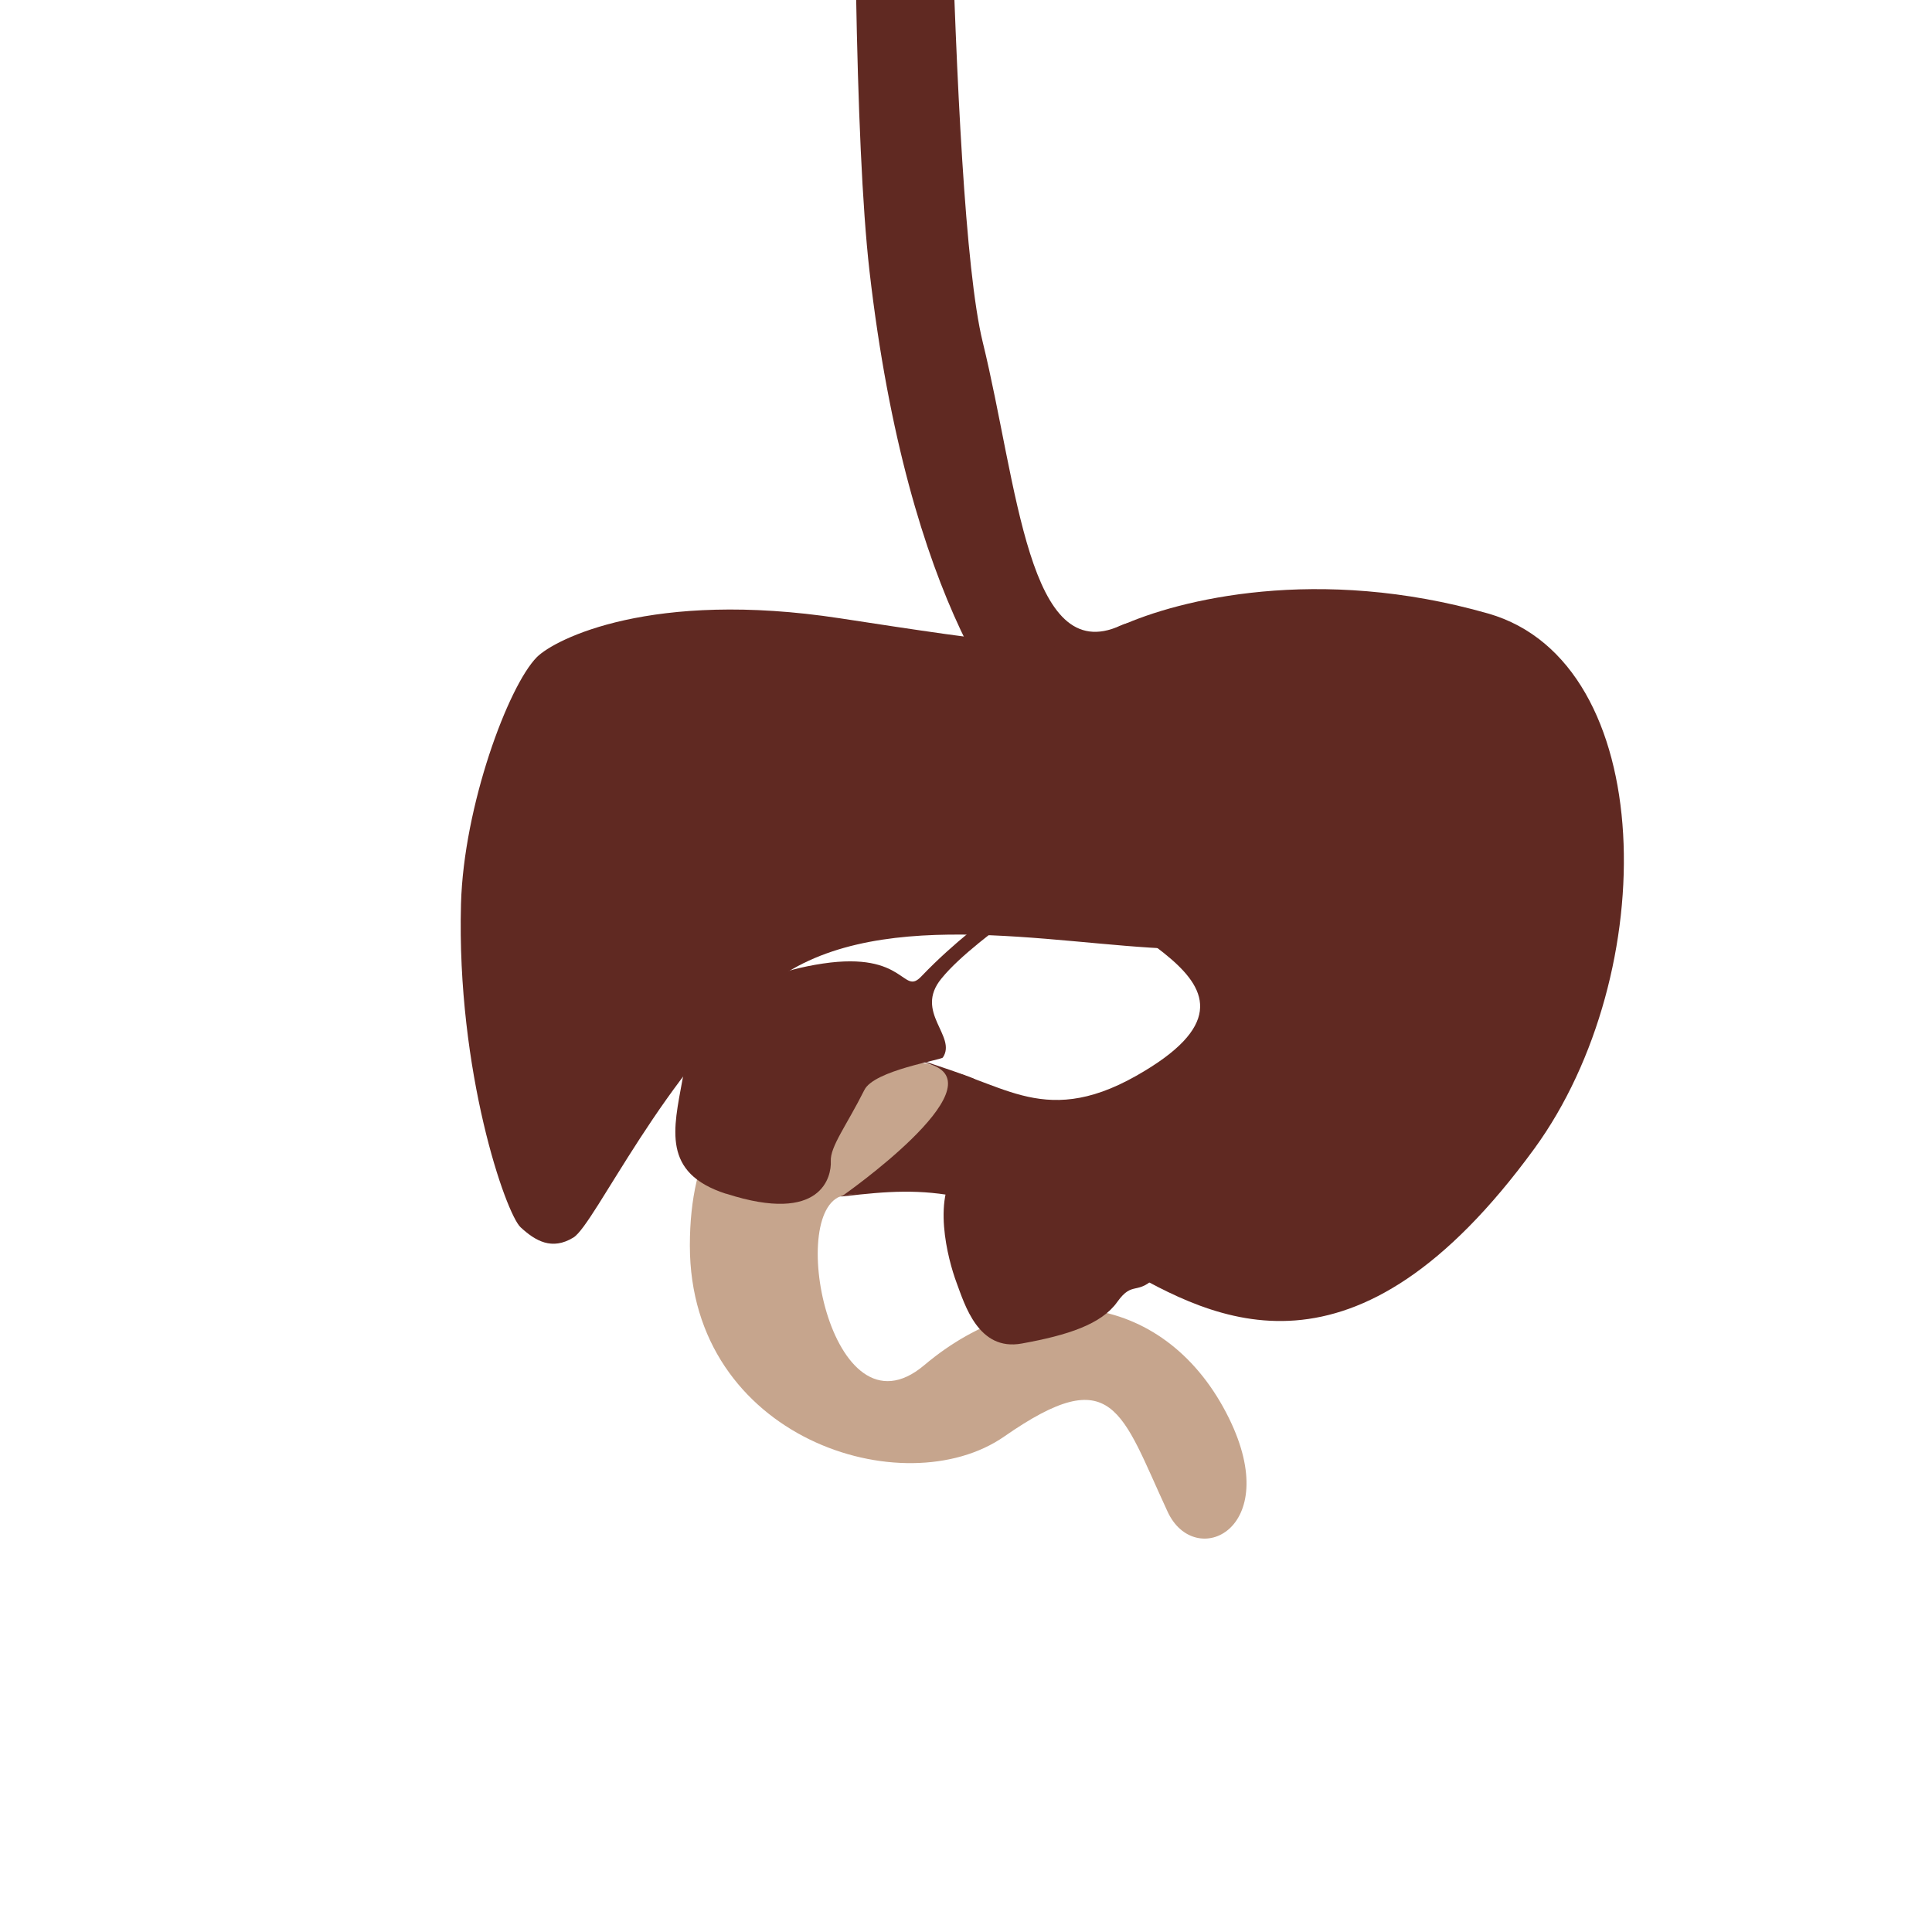
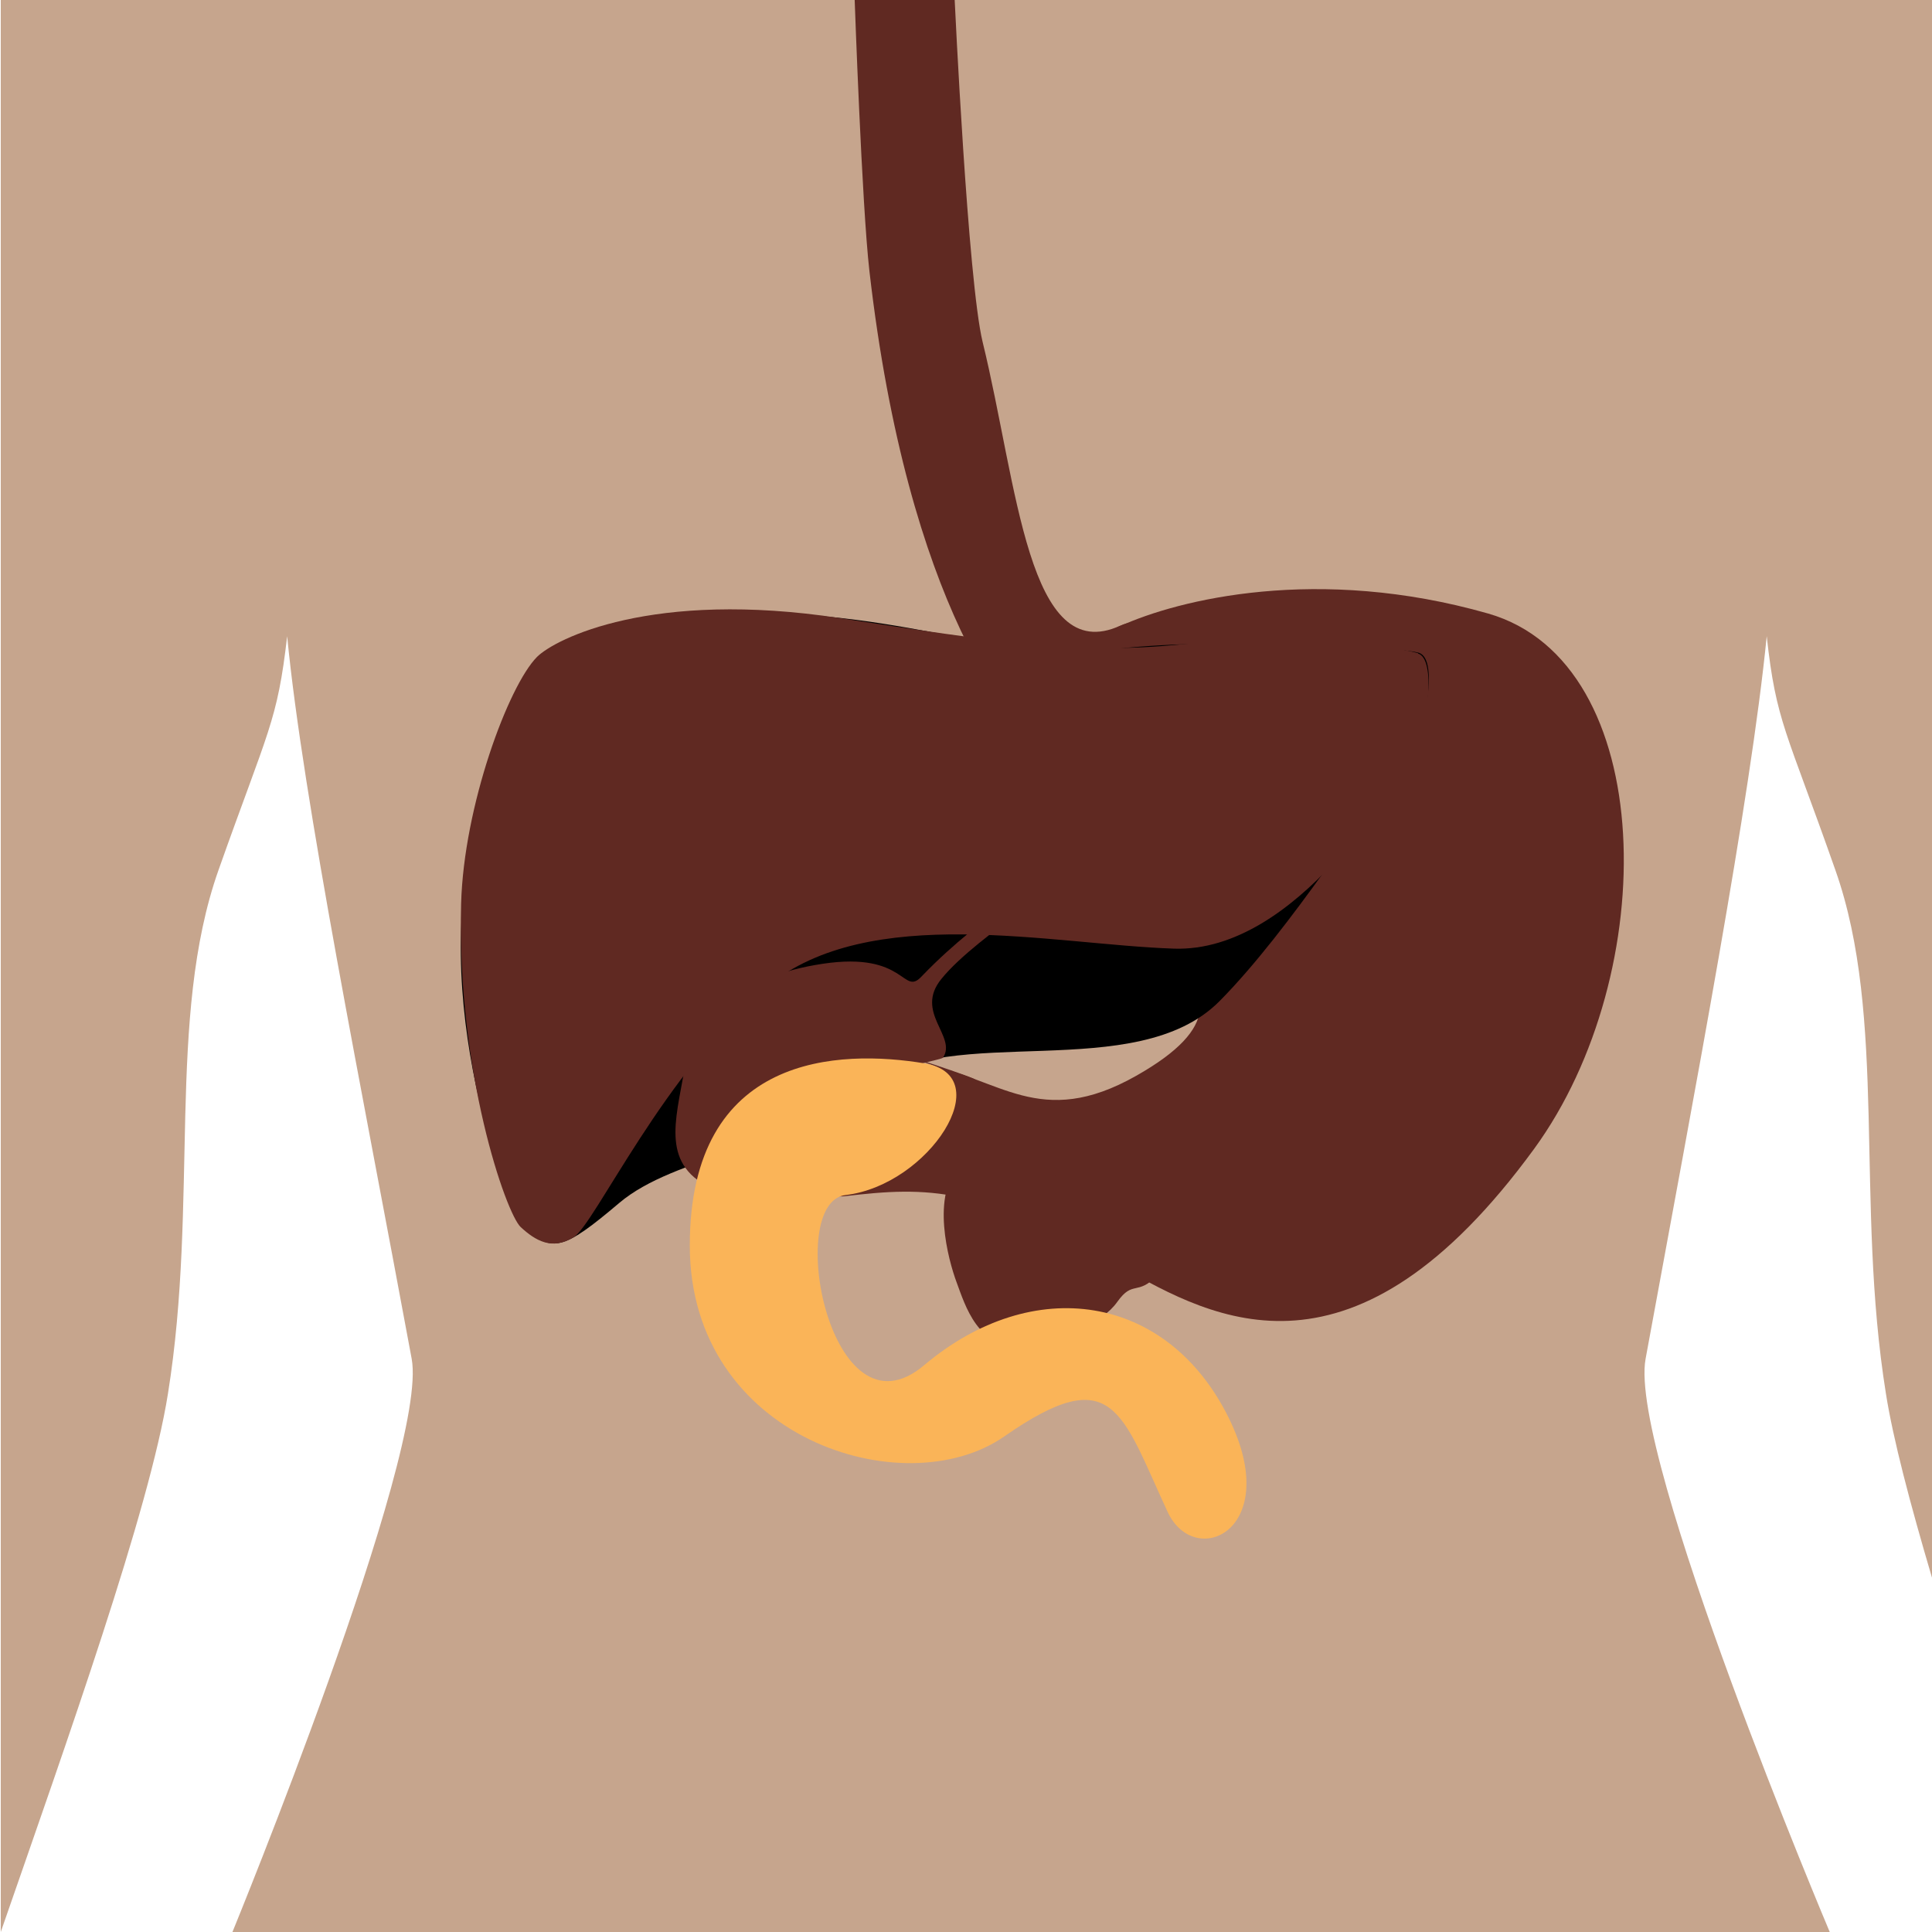
- <svg xmlns="http://www.w3.org/2000/svg" viewBox="0 0 512 512">
+ <svg xmlns="http://www.w3.org/2000/svg" id="Layer_1" version="1.1" viewBox="0 0 512 512">
  <defs>
    <style>
-       .cls-1, .cls-2 {
+       .st0 {
+         fill: #c6a58d;
+       }
+ 
+       .st1, .st2 {
        fill: #602922;
      }

-       .cls-3 {
-         fill: rgba(96, 41, 34, 0);
+       .st3 {
+         fill: #fab458;
      }

-       .cls-4 {
-         fill: #c6a58d;
-       }
- 
-       .cls-4, .cls-2 {
+       .st3, .st2 {
        isolation: isolate;
      }
    </style>
  </defs>
-   <g id="Layer_2" data-name="Layer 2">
-     <path id="Stomach" class="cls-2" d="M296.92,165.9c15.4-7,52.3-16.2,97.5-3.3,45.2,13,46,95.4,12.2,141.8-47.7,65.4-84.6,45.6-109.7,31.2-37.1-21.3-50.9-21.2-73-18.6-16.3,1.9-1.5-38.6,20.9-34.9,19.9,3.3,30.7,17.5,56.3,3,45.8-25.9-15.8-38.3-16.2-55-.3-16.7,2.5-26-6.8-30.9s-5.7-22.2,18.9-33.4h-.1v.1Z" />
-     <path id="Esophagus" class="cls-2" d="M250.92-219.8s-2,102.5-1,103.4,1.2,169,10.5,207c9.3,38,12,86.4,36.5,75.2,15.4-7-9.6,38.4-18.9,33.4s-37.4-38.6-47.6-127.4c-7.8-68.3-1.8-291.7-1.8-291.7h22.3v.1Z" />
-     <path id="Duodenum" class="cls-4" d="M224.12,316.7c-16.3,1.9-4.1,66.1,20.8,45.1,28.8-24.3,64.5-19.1,80.8,14.1,14.5,29.6-9.1,40.3-16.3,24.7-12.3-26.5-14.3-40.1-43.3-19.9-26.5,18.4-83.3.5-83.3-50.6s39.8-52,62.2-48.3c19.9,3.3,1.2,32.3-20.9,34.9h0Z" />
-     <path id="Pyloric_Sphincter" data-name="Pyloric Sphincter" class="cls-2" d="M238.52,315.1c-6.3.4-15.1,1.7-15.1,1.7,0,0,40.9-28.6,23.5-34.6s6.9,1.8,11,3.6c7,2.9-10.9,28.8-19.4,29.3Z" />
+   <path id="BodyBase" class="st0" d="M512,418.1c-5.8-19.6-10.3-36.7-12.2-48.7-8.2-51,.4-99.7-13.4-138.8-13.1-37.3-15.7-39.2-18.2-62-4.3,43.4-19,120.1-32.1,191.5-4.7,25.3,48.8,151.9,48.8,151.9H61.6s52.1-127,47.5-151.9c-13.2-71.4-28.8-148.1-33-191.5-2.6,22.7-5,24.7-18.2,62-13.8,39.1-5.2,87.8-13.4,138.8-4.9,30.8-26.7,91.9-44.3,142.6V0c-.1,0,511.9,0,511.9,0v418.1Z" />
+   <g id="Layer_2">
+     <path id="Stomach" class="st2" d="M296.9,165.9c15.4-7,52.3-16.2,97.5-3.3,45.2,13,46,95.4,12.2,141.8-47.7,65.4-84.6,45.6-109.7,31.2-37.1-21.3-50.9-21.2-73-18.6-16.3,1.9-1.5-38.6,20.9-34.9,19.9,3.3,30.7,17.5,56.3,3,45.8-25.9-15.8-38.3-16.2-55-.3-16.7,2.5-26-6.8-30.9s-5.7-22.2,18.9-33.4h-.1q0,.1,0,0Z" />
+     <path id="Esophagus" class="st2" d="M253,0s3.5,74.5,7.4,90.6c9.3,38,12,86.4,36.5,75.2,15.4-7-9.6,38.4-18.9,33.4s-37.4-38.6-47.6-127.4c-2-17.5-3.9-71.8-3.9-71.8h26.5Z" />
+     <path id="Pyloric_Sphincter" class="st2" d="M238.5,315.1c-6.3.4-15.1,1.7-15.1,1.7,0,0,40.9-28.6,23.5-34.6s6.9,1.8,11,3.6c7,2.9-10.9,28.8-19.4,29.3h0Z" />
  </g>
  <g id="Lower">
-     <path id="Lower_Esophageal_Sphincter" data-name="Lower Esophageal Sphincter" class="cls-2" d="M300.48,164.82s4.3,6.9-11,27.3-9.7,9.2-12.3,7.9c-4.1-2.1-8.6-7.5-8.6-7.5,0,0,7.9-7.2,11.1-11.1s6.4-13.6,6.4-13.6c0,0,3,1,6.6,0s7.7-2.8,7.7-2.8v-.2h.1Z" />
-     <path id="Layer_30" data-name="Layer 30" class="cls-3" d="M138.27,325.25c-1.3-1.1-24.9-54.9-12.7-104.6,12.2-49.7,17.8-53.6,63-57.4s76.2,12.5,105,9,76.3-1,82.4.8c5.7,1.7,1,22.7-2.7,27.2-10.9,13.2-31.2,46-50.1,65.1-22.2,22.4-71.4,5.3-93,22.3s-51.1,18.5-66.1,31.2-17.7,13.2-25.8,6.3h0v.1Z" />
+     <path id="Lower_Esophageal_Sphincter" class="st2" d="M300.5,164.8s4.3,6.9-11,27.3-9.7,9.2-12.3,7.9c-4.1-2.1-8.6-7.5-8.6-7.5,0,0,7.9-7.2,11.1-11.1s6.4-13.6,6.4-13.6c0,0,3,1,6.6,0s7.7-2.8,7.7-2.8v-.2h.1,0Z" />
+     <path id="Layer_30" d="M138.3,325.2c-1.3-1.1-24.9-54.9-12.7-104.6,12.2-49.7,17.8-53.6,63-57.4s76.2,12.5,105,9,76.3-1,82.4.8c5.7,1.7,1,22.7-2.7,27.2-10.9,13.2-31.2,46-50.1,65.1-22.2,22.4-71.4,5.3-93,22.3s-51.1,18.5-66.1,31.2-17.7,13.2-25.8,6.3h0q0,.1,0,.1Z" />
    <g id="Pancreas">
-       <path class="cls-1" d="M254.57,308.65c8-8,18.4-3.6,24.7-7.2s16.3-1.7,22.6-1.7,17.7,7.4,21.5,5.3,20.7,2.4,27.1,1.4,16.3,5.5,21,3.5,6.6,1.8,13.1-.6,14.6-1.8,8.1,5.9-26.3,11.5-29,14.7c-2.7,3.1-14.8-2.1-20.1,2s-17.4-3.8-21.2.8-10.1-.4-15.6,5.2c-5.5,5.7-6.5,1.2-10.7,7.1s-13.1,8.8-25.3,11c-11.5,2.1-15.1-10.3-17.3-16.2s-6.9-23.2,1-31.2h.1Z" />
-       <path class="cls-1" d="M263.27,309.15c6.3-3.4,12.9-4.3,20.6-3.9s21.4,4.7,28,4.9,12.1-2.6,18.3-.8,13.4,3.1,19.6,4.6-5.2,3.1-13.3.7-20.1-3.1-23.7-1-19.5-4.3-23.9-1.5-18.1-5.2-24.2,0-6.2-.7-1.6-3.2h0l.2.2h0Z" />
+       <path class="st1" d="M254.6,308.6c8-8,18.4-3.6,24.7-7.2s16.3-1.7,22.6-1.7,17.7,7.4,21.5,5.3,20.7,2.4,27.1,1.4,16.3,5.5,21,3.5,6.6,1.8,13.1-.6,14.6-1.8,8.1,5.9-26.3,11.5-29,14.7c-2.7,3.1-14.8-2.1-20.1,2s-17.4-3.8-21.2.8-10.1-.4-15.6,5.2c-5.5,5.7-6.5,1.2-10.7,7.1s-13.1,8.8-25.3,11c-11.5,2.1-15.1-10.3-17.3-16.2s-6.9-23.2,1-31.2h.1,0Z" />
+       <path class="st1" d="M263.3,309.1c6.3-3.4,12.9-4.3,20.6-3.9s21.4,4.7,28,4.9,12.1-2.6,18.3-.8,13.4,3.1,19.6,4.6-5.2,3.1-13.3.7-20.1-3.1-23.7-1-19.5-4.3-23.9-1.5-18.1-5.2-24.2,0-6.2-.7-1.6-3.2h0l.2.2h0Z" />
    </g>
-     <path id="Gallbladder" class="cls-1" d="M192.37,316.35c-17-5.5-13.9-17.1-11.5-30.3,3-16.5,15.1-27.4,37.2-30.7s21.1,8.7,26.1,3.4c9.2-9.6,17.1-14.9,20.8-18.4,5.6-5.4,10.5-3,4.4,1.8-5,3.9-14.9,11-19.9,17.2-7.3,8.9,4.2,15.2.4,20.9-.5.7-18.2,3.4-20.8,8.6-4.7,9.4-9.1,15-8.9,18.9s-2.3,16.8-27.7,8.6h-.1Z" />
-     <path id="Liver" class="cls-1" d="M375.77,173.25c4.7,1.3,2.9,18.7-1.4,26.4s-30.8,52.9-63.3,51.8-80.6-12.3-107.8,10-45.6,63-51.3,66.5-10.1.9-14-2.7-17-41.2-15.8-85.7c.7-25.9,12.5-57.7,20.1-65.4,4.8-4.8,30.5-17.9,80.3-10.3,41.1,6.3,63.5,9.7,90,7s53.2-.5,63.2,2.3h0v.1Z" />
+     <path id="Gallbladder" class="st1" d="M192.4,316.4c-17-5.5-13.9-17.1-11.5-30.3,3-16.5,15.1-27.4,37.2-30.7s21.1,8.7,26.1,3.4c9.2-9.6,17.1-14.9,20.8-18.4,5.6-5.4,10.5-3,4.4,1.8-5,3.9-14.9,11-19.9,17.2-7.3,8.9,4.2,15.2.4,20.9-.5.7-18.2,3.4-20.8,8.6-4.7,9.4-9.1,15-8.9,18.9s-2.3,16.8-27.7,8.6h-.1Z" />
+     <path id="Liver" class="st1" d="M375.8,173.2c4.7,1.3,2.9,18.7-1.4,26.4s-30.8,52.9-63.3,51.8-80.6-12.3-107.8,10-45.6,63-51.3,66.5-10.1.9-14-2.7-17-41.2-15.8-85.7c.7-25.9,12.5-57.7,20.1-65.4,4.8-4.8,30.5-17.9,80.3-10.3,41.1,6.3,63.5,9.7,90,7s53.2-.5,63.2,2.3h0q0,.1,0,.1Z" />
  </g>
+   <path id="Duodenum" class="st3" d="M224.1,316.7c-16.3,1.9-4.1,66.1,20.8,45.1,28.8-24.3,64.5-19.1,80.8,14.1,14.5,29.6-9.1,40.3-16.3,24.7-12.3-26.5-14.3-40.1-43.3-19.9-26.5,18.4-83.3.5-83.3-50.6s39.8-52,62.2-48.3c19.9,3.3,1.2,32.3-20.9,34.9h0Z" />
</svg>
